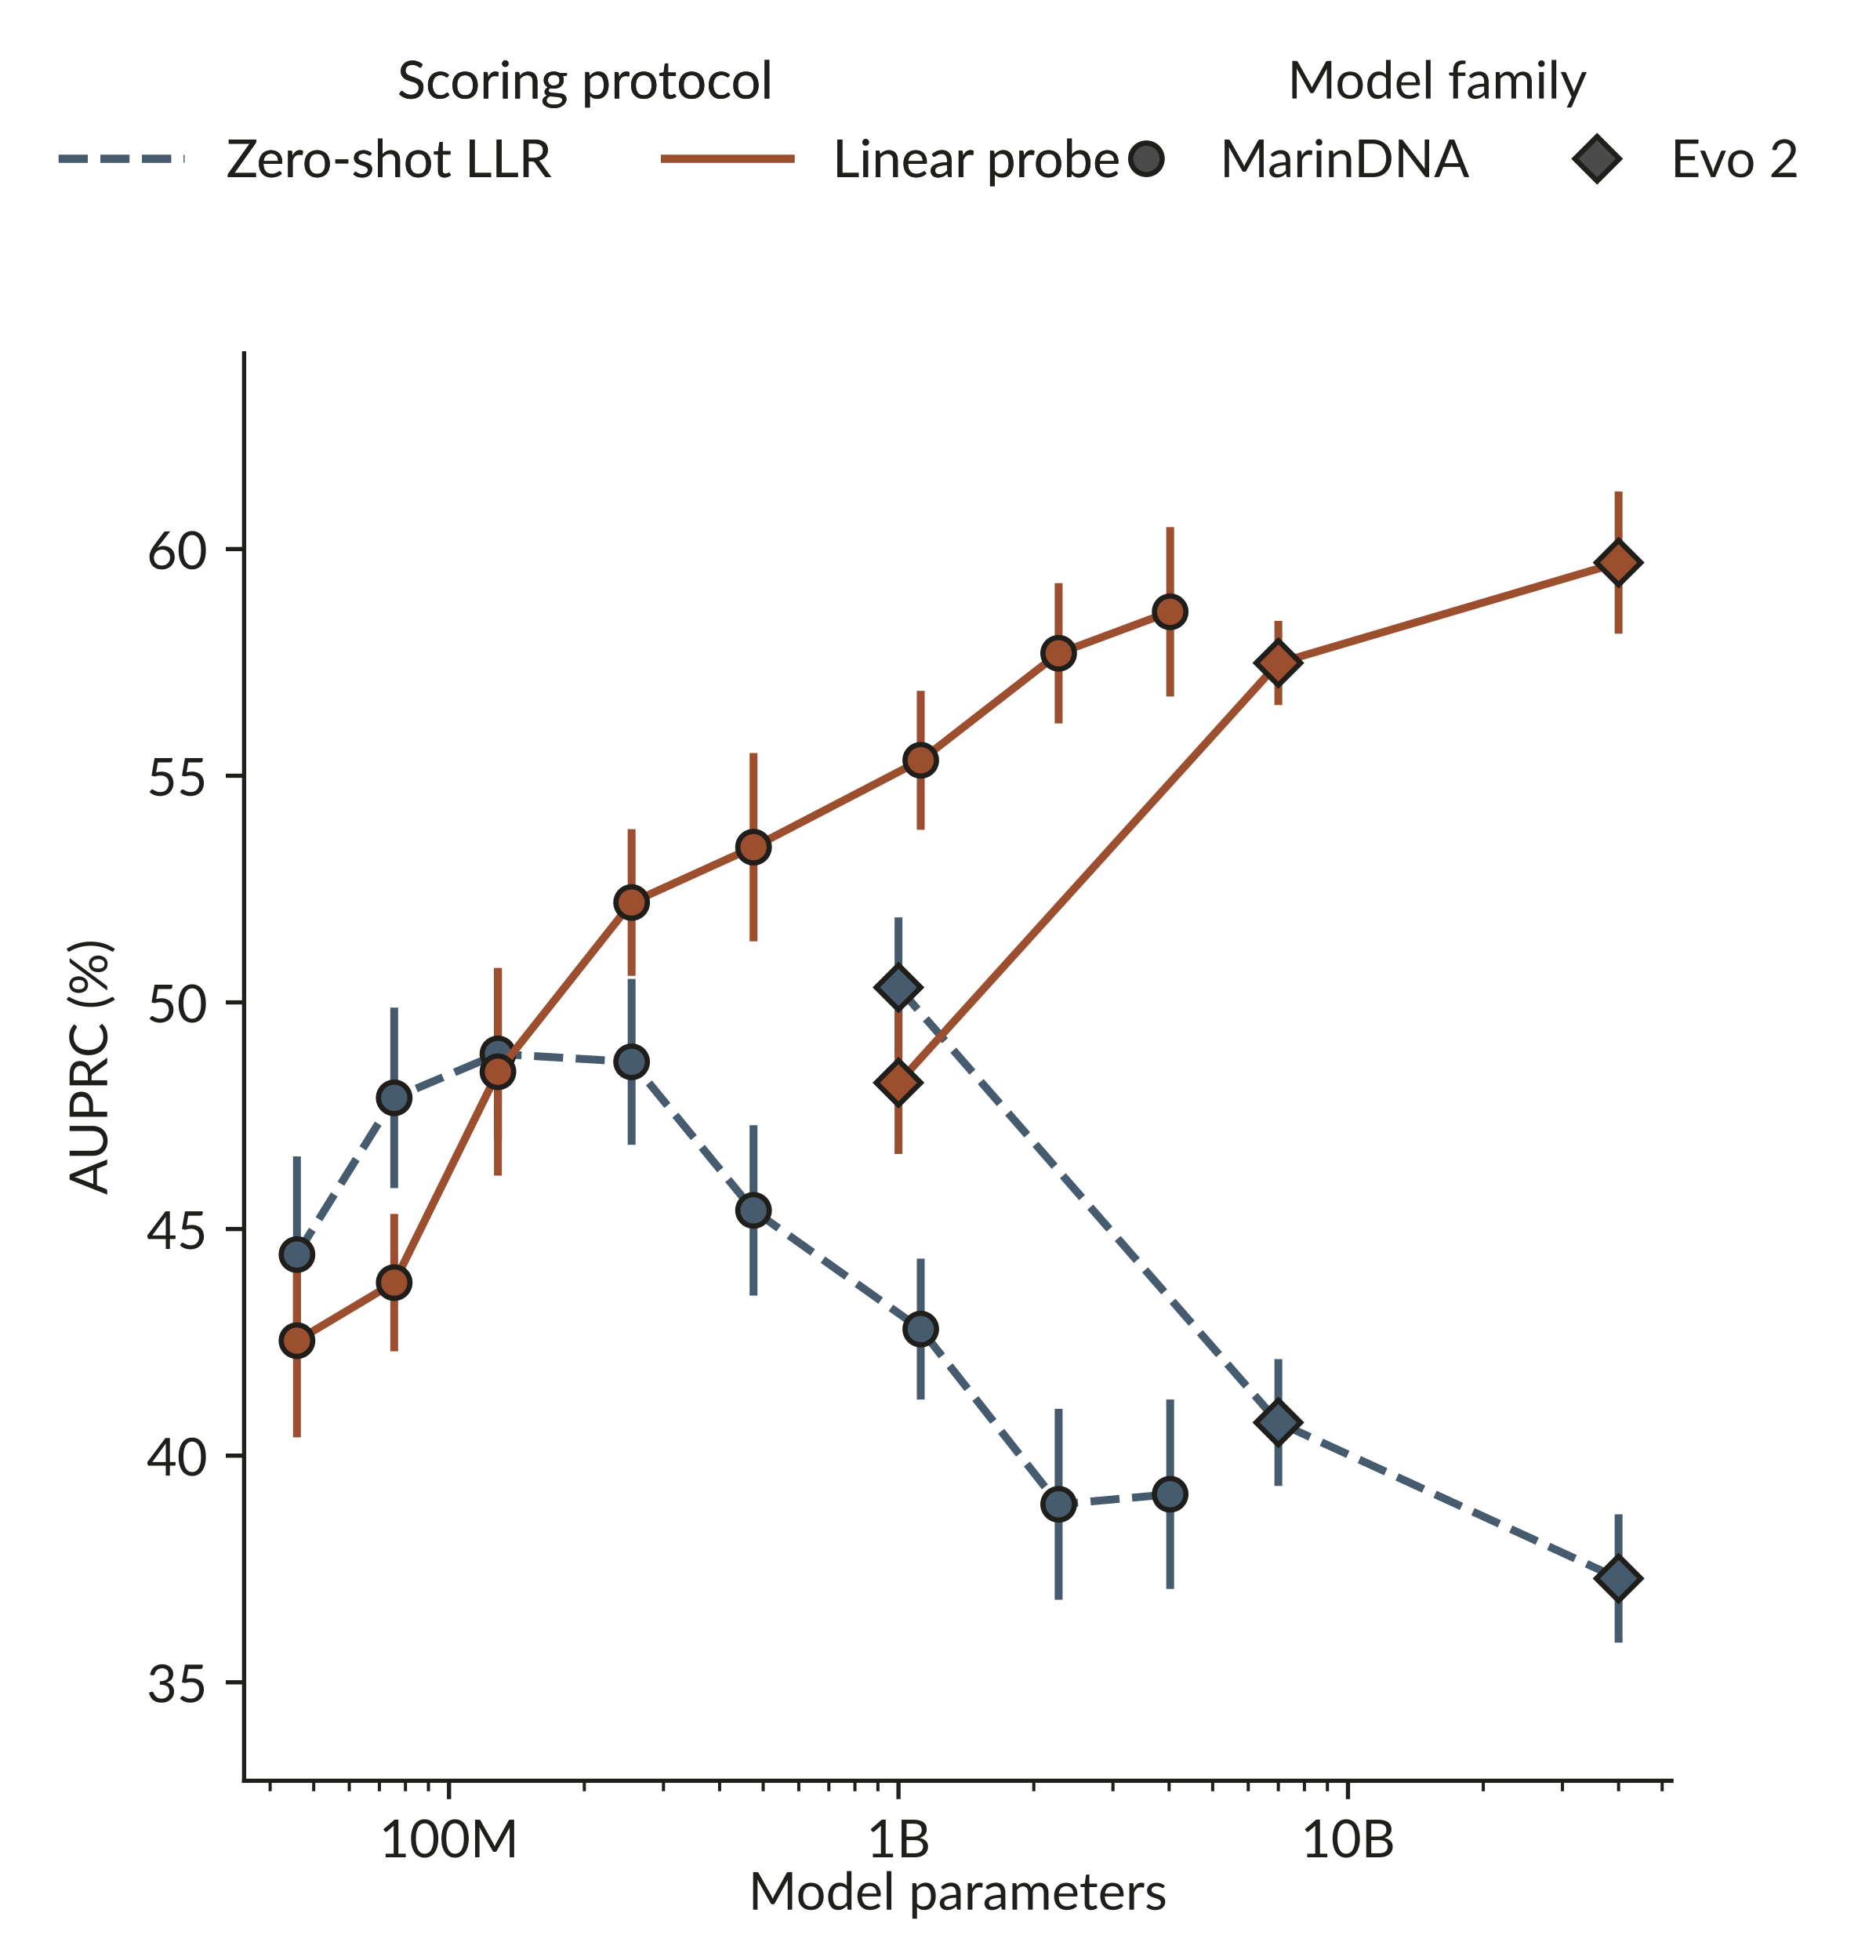
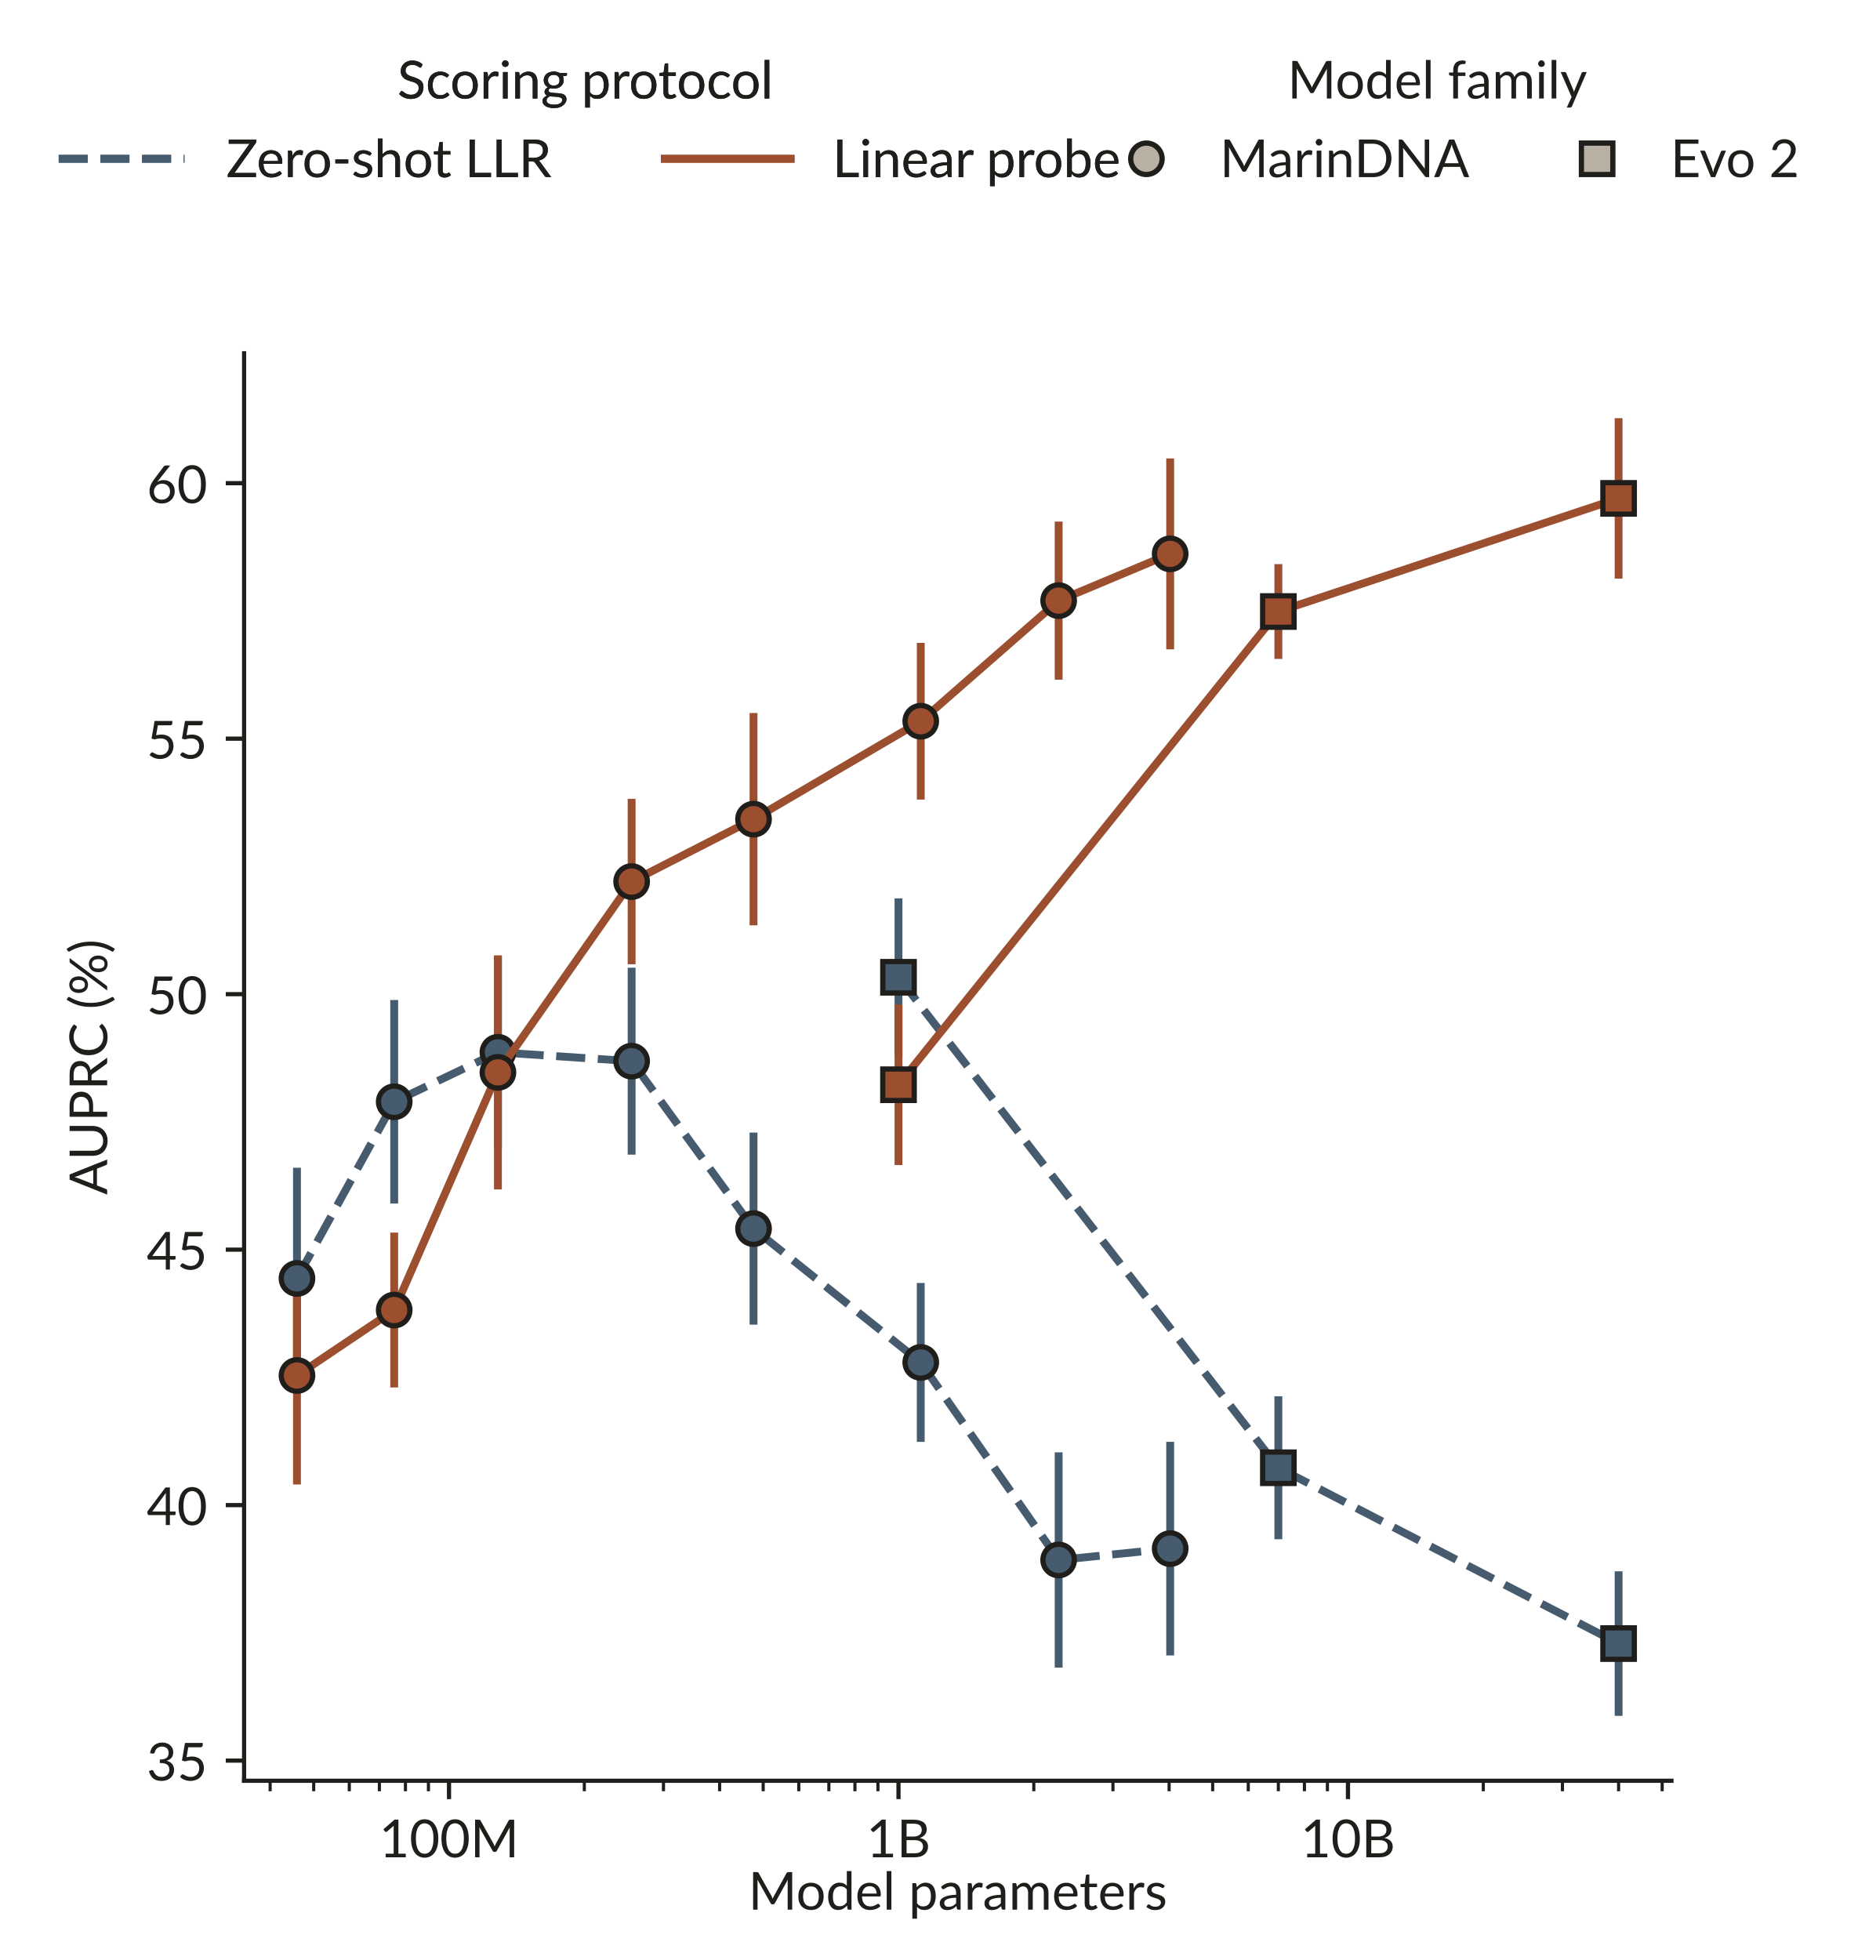
<svg xmlns="http://www.w3.org/2000/svg" xmlns:xlink="http://www.w3.org/1999/xlink" width="357.859pt" height="373.983pt" viewBox="0 0 357.859 373.983" version="1.1" data-figure-typography="lato-v1" data-figure-render-width="429.431" data-figure-render-scale="1.2" font-family="Lato, sans-serif">
  <defs>
    <style type="text/css">*{stroke-linejoin: round; stroke-linecap: butt}</style>
  </defs>
  <g id="figure_1">
    <g id="patch_1">
      <path d="M 0 373.983 L 357.859 373.983 L 357.859 0 L 0 0 L 0 373.983 z " style="fill: none" />
    </g>
    <g id="axes_1">
      <g id="patch_2">
        <path d="M 46.58 339.782 L 318.947 339.782 L 318.947 67.415 L 46.58 67.415 L 46.58 339.782 z " style="fill: none" />
      </g>
      <g id="matplotlib.axis_1">
        <g id="xtick_1">
          <g id="line2d_1">
            <defs>
              <path id="m896c89bc03" d="M 0 0 L 0 3.5 " style="stroke: #1f1e1b; stroke-width: 0.8" />
            </defs>
            <g>
              <use xlink:href="#m896c89bc03" x="85.679" y="339.782" style="fill: #1f1e1b; stroke: #1f1e1b; stroke-width: 0.8" />
            </g>
          </g>
          <g id="text_1">
            <text style="font-size: 10px; font-family: 'Lato', sans-serif; text-anchor: middle; fill: #1f1e1b" x="85.679" y="354.38" transform="rotate(-0 85.67921 354.3797)">100M</text>
          </g>
        </g>
        <g id="xtick_2">
          <g id="line2d_2">
            <g>
              <use xlink:href="#m896c89bc03" x="171.45" y="339.782" style="fill: #1f1e1b; stroke: #1f1e1b; stroke-width: 0.8" />
            </g>
          </g>
          <g id="text_2">
            <text style="font-size: 10px; font-family: 'Lato', sans-serif; text-anchor: middle; fill: #1f1e1b" x="171.45" y="354.38" transform="rotate(-0 171.4499 354.3797)">1B</text>
          </g>
        </g>
        <g id="xtick_3">
          <g id="line2d_3">
            <g>
              <use xlink:href="#m896c89bc03" x="257.221" y="339.782" style="fill: #1f1e1b; stroke: #1f1e1b; stroke-width: 0.8" />
            </g>
          </g>
          <g id="text_3">
            <text style="font-size: 10px; font-family: 'Lato', sans-serif; text-anchor: middle; fill: #1f1e1b" x="257.221" y="354.38" transform="rotate(-0 257.2205 354.3797)">10B</text>
          </g>
        </g>
        <g id="xtick_4">
          <g id="line2d_4">
            <defs>
              <path id="m4ca0e9eb40" d="M 0 0 L 0 2 " style="stroke: #1f1e1b; stroke-width: 0.6" />
            </defs>
            <g>
              <use xlink:href="#m4ca0e9eb40" x="51.548" y="339.782" style="fill: #1f1e1b; stroke: #1f1e1b; stroke-width: 0.6" />
            </g>
          </g>
        </g>
        <g id="xtick_5">
          <g id="line2d_5">
            <g>
              <use xlink:href="#m4ca0e9eb40" x="59.86" y="339.782" style="fill: #1f1e1b; stroke: #1f1e1b; stroke-width: 0.6" />
            </g>
          </g>
        </g>
        <g id="xtick_6">
          <g id="line2d_6">
            <g>
              <use xlink:href="#m4ca0e9eb40" x="66.651" y="339.782" style="fill: #1f1e1b; stroke: #1f1e1b; stroke-width: 0.6" />
            </g>
          </g>
        </g>
        <g id="xtick_7">
          <g id="line2d_7">
            <g>
              <use xlink:href="#m4ca0e9eb40" x="72.393" y="339.782" style="fill: #1f1e1b; stroke: #1f1e1b; stroke-width: 0.6" />
            </g>
          </g>
        </g>
        <g id="xtick_8">
          <g id="line2d_8">
            <g>
              <use xlink:href="#m4ca0e9eb40" x="77.367" y="339.782" style="fill: #1f1e1b; stroke: #1f1e1b; stroke-width: 0.6" />
            </g>
          </g>
        </g>
        <g id="xtick_9">
          <g id="line2d_9">
            <g>
              <use xlink:href="#m4ca0e9eb40" x="81.755" y="339.782" style="fill: #1f1e1b; stroke: #1f1e1b; stroke-width: 0.6" />
            </g>
          </g>
        </g>
        <g id="xtick_10">
          <g id="line2d_10">
            <g>
              <use xlink:href="#m4ca0e9eb40" x="111.499" y="339.782" style="fill: #1f1e1b; stroke: #1f1e1b; stroke-width: 0.6" />
            </g>
          </g>
        </g>
        <g id="xtick_11">
          <g id="line2d_11">
            <g>
              <use xlink:href="#m4ca0e9eb40" x="126.602" y="339.782" style="fill: #1f1e1b; stroke: #1f1e1b; stroke-width: 0.6" />
            </g>
          </g>
        </g>
        <g id="xtick_12">
          <g id="line2d_12">
            <g>
              <use xlink:href="#m4ca0e9eb40" x="137.318" y="339.782" style="fill: #1f1e1b; stroke: #1f1e1b; stroke-width: 0.6" />
            </g>
          </g>
        </g>
        <g id="xtick_13">
          <g id="line2d_13">
            <g>
              <use xlink:href="#m4ca0e9eb40" x="145.63" y="339.782" style="fill: #1f1e1b; stroke: #1f1e1b; stroke-width: 0.6" />
            </g>
          </g>
        </g>
        <g id="xtick_14">
          <g id="line2d_14">
            <g>
              <use xlink:href="#m4ca0e9eb40" x="152.422" y="339.782" style="fill: #1f1e1b; stroke: #1f1e1b; stroke-width: 0.6" />
            </g>
          </g>
        </g>
        <g id="xtick_15">
          <g id="line2d_15">
            <g>
              <use xlink:href="#m4ca0e9eb40" x="158.164" y="339.782" style="fill: #1f1e1b; stroke: #1f1e1b; stroke-width: 0.6" />
            </g>
          </g>
        </g>
        <g id="xtick_16">
          <g id="line2d_16">
            <g>
              <use xlink:href="#m4ca0e9eb40" x="163.138" y="339.782" style="fill: #1f1e1b; stroke: #1f1e1b; stroke-width: 0.6" />
            </g>
          </g>
        </g>
        <g id="xtick_17">
          <g id="line2d_17">
            <g>
              <use xlink:href="#m4ca0e9eb40" x="167.525" y="339.782" style="fill: #1f1e1b; stroke: #1f1e1b; stroke-width: 0.6" />
            </g>
          </g>
        </g>
        <g id="xtick_18">
          <g id="line2d_18">
            <g>
              <use xlink:href="#m4ca0e9eb40" x="197.269" y="339.782" style="fill: #1f1e1b; stroke: #1f1e1b; stroke-width: 0.6" />
            </g>
          </g>
        </g>
        <g id="xtick_19">
          <g id="line2d_19">
            <g>
              <use xlink:href="#m4ca0e9eb40" x="212.373" y="339.782" style="fill: #1f1e1b; stroke: #1f1e1b; stroke-width: 0.6" />
            </g>
          </g>
        </g>
        <g id="xtick_20">
          <g id="line2d_20">
            <g>
              <use xlink:href="#m4ca0e9eb40" x="223.089" y="339.782" style="fill: #1f1e1b; stroke: #1f1e1b; stroke-width: 0.6" />
            </g>
          </g>
        </g>
        <g id="xtick_21">
          <g id="line2d_21">
            <g>
              <use xlink:href="#m4ca0e9eb40" x="231.401" y="339.782" style="fill: #1f1e1b; stroke: #1f1e1b; stroke-width: 0.6" />
            </g>
          </g>
        </g>
        <g id="xtick_22">
          <g id="line2d_22">
            <g>
              <use xlink:href="#m4ca0e9eb40" x="238.192" y="339.782" style="fill: #1f1e1b; stroke: #1f1e1b; stroke-width: 0.6" />
            </g>
          </g>
        </g>
        <g id="xtick_23">
          <g id="line2d_23">
            <g>
              <use xlink:href="#m4ca0e9eb40" x="243.934" y="339.782" style="fill: #1f1e1b; stroke: #1f1e1b; stroke-width: 0.6" />
            </g>
          </g>
        </g>
        <g id="xtick_24">
          <g id="line2d_24">
            <g>
              <use xlink:href="#m4ca0e9eb40" x="248.908" y="339.782" style="fill: #1f1e1b; stroke: #1f1e1b; stroke-width: 0.6" />
            </g>
          </g>
        </g>
        <g id="xtick_25">
          <g id="line2d_25">
            <g>
              <use xlink:href="#m4ca0e9eb40" x="253.296" y="339.782" style="fill: #1f1e1b; stroke: #1f1e1b; stroke-width: 0.6" />
            </g>
          </g>
        </g>
        <g id="xtick_26">
          <g id="line2d_26">
            <g>
              <use xlink:href="#m4ca0e9eb40" x="283.04" y="339.782" style="fill: #1f1e1b; stroke: #1f1e1b; stroke-width: 0.6" />
            </g>
          </g>
        </g>
        <g id="xtick_27">
          <g id="line2d_27">
            <g>
              <use xlink:href="#m4ca0e9eb40" x="298.144" y="339.782" style="fill: #1f1e1b; stroke: #1f1e1b; stroke-width: 0.6" />
            </g>
          </g>
        </g>
        <g id="xtick_28">
          <g id="line2d_28">
            <g>
              <use xlink:href="#m4ca0e9eb40" x="308.86" y="339.782" style="fill: #1f1e1b; stroke: #1f1e1b; stroke-width: 0.6" />
            </g>
          </g>
        </g>
        <g id="xtick_29">
          <g id="line2d_29">
            <g>
              <use xlink:href="#m4ca0e9eb40" x="317.172" y="339.782" style="fill: #1f1e1b; stroke: #1f1e1b; stroke-width: 0.6" />
            </g>
          </g>
        </g>
        <g id="text_4">
          <text style="font-size: 10px; font-family: 'Lato', sans-serif; text-anchor: middle; fill: #1f1e1b" x="182.764" y="364.381" transform="rotate(-0 182.7636 364.3805)">Model parameters</text>
        </g>
      </g>
      <g id="matplotlib.axis_2">
        <g id="ytick_1">
          <g id="line2d_30">
            <defs>
              <path id="mf0ea737f49" d="M 0 0 L -3.5 0 " style="stroke: #1f1e1b; stroke-width: 0.8" />
            </defs>
            <g>
-               <use xlink:href="#mf0ea737f49" x="46.58" y="320.997" style="fill: #1f1e1b; stroke: #1f1e1b; stroke-width: 0.8" />
+               <use xlink:href="#mf0ea737f49" x="46.58" y="335.938" style="fill: #1f1e1b; stroke: #1f1e1b; stroke-width: 0.8" />
            </g>
          </g>
          <g id="text_5">
-             <text style="font-size: 10px; font-family: 'Lato', sans-serif; text-anchor: end; fill: #1f1e1b" x="39.58" y="324.795" transform="rotate(-0 39.57992 324.7954)">35</text>
+             <text style="font-size: 10px; font-family: 'Lato', sans-serif; text-anchor: end; fill: #1f1e1b" x="39.58" y="339.737" transform="rotate(-0 39.57992 339.737)">35</text>
          </g>
        </g>
        <g id="ytick_2">
          <g id="line2d_31">
            <g>
-               <use xlink:href="#mf0ea737f49" x="46.58" y="277.751" style="fill: #1f1e1b; stroke: #1f1e1b; stroke-width: 0.8" />
+               <use xlink:href="#mf0ea737f49" x="46.58" y="287.189" style="fill: #1f1e1b; stroke: #1f1e1b; stroke-width: 0.8" />
            </g>
          </g>
          <g id="text_6">
-             <text style="font-size: 10px; font-family: 'Lato', sans-serif; text-anchor: end; fill: #1f1e1b" x="39.58" y="281.55" transform="rotate(-0 39.57992 281.5502)">40</text>
+             <text style="font-size: 10px; font-family: 'Lato', sans-serif; text-anchor: end; fill: #1f1e1b" x="39.58" y="290.988" transform="rotate(-0 39.57992 290.9879)">40</text>
          </g>
        </g>
        <g id="ytick_3">
          <g id="line2d_32">
            <g>
-               <use xlink:href="#mf0ea737f49" x="46.58" y="234.506" style="fill: #1f1e1b; stroke: #1f1e1b; stroke-width: 0.8" />
+               <use xlink:href="#mf0ea737f49" x="46.58" y="238.44" style="fill: #1f1e1b; stroke: #1f1e1b; stroke-width: 0.8" />
            </g>
          </g>
          <g id="text_7">
-             <text style="font-size: 10px; font-family: 'Lato', sans-serif; text-anchor: end; fill: #1f1e1b" x="39.58" y="238.305" transform="rotate(-0 39.57992 238.305)">45</text>
+             <text style="font-size: 10px; font-family: 'Lato', sans-serif; text-anchor: end; fill: #1f1e1b" x="39.58" y="242.239" transform="rotate(-0 39.57992 242.2387)">45</text>
          </g>
        </g>
        <g id="ytick_4">
          <g id="line2d_33">
            <g>
-               <use xlink:href="#mf0ea737f49" x="46.58" y="191.261" style="fill: #1f1e1b; stroke: #1f1e1b; stroke-width: 0.8" />
+               <use xlink:href="#mf0ea737f49" x="46.58" y="189.691" style="fill: #1f1e1b; stroke: #1f1e1b; stroke-width: 0.8" />
            </g>
          </g>
          <g id="text_8">
-             <text style="font-size: 10px; font-family: 'Lato', sans-serif; text-anchor: end; fill: #1f1e1b" x="39.58" y="195.06" transform="rotate(-0 39.57992 195.0598)">50</text>
+             <text style="font-size: 10px; font-family: 'Lato', sans-serif; text-anchor: end; fill: #1f1e1b" x="39.58" y="193.49" transform="rotate(-0 39.57992 193.4896)">50</text>
          </g>
        </g>
        <g id="ytick_5">
          <g id="line2d_34">
            <g>
-               <use xlink:href="#mf0ea737f49" x="46.58" y="148.016" style="fill: #1f1e1b; stroke: #1f1e1b; stroke-width: 0.8" />
+               <use xlink:href="#mf0ea737f49" x="46.58" y="140.942" style="fill: #1f1e1b; stroke: #1f1e1b; stroke-width: 0.8" />
            </g>
          </g>
          <g id="text_9">
-             <text style="font-size: 10px; font-family: 'Lato', sans-serif; text-anchor: end; fill: #1f1e1b" x="39.58" y="151.815" transform="rotate(-0 39.57992 151.8147)">55</text>
+             <text style="font-size: 10px; font-family: 'Lato', sans-serif; text-anchor: end; fill: #1f1e1b" x="39.58" y="144.741" transform="rotate(-0 39.57992 144.7405)">55</text>
          </g>
        </g>
        <g id="ytick_6">
          <g id="line2d_35">
            <g>
-               <use xlink:href="#mf0ea737f49" x="46.58" y="104.771" style="fill: #1f1e1b; stroke: #1f1e1b; stroke-width: 0.8" />
+               <use xlink:href="#mf0ea737f49" x="46.58" y="92.193" style="fill: #1f1e1b; stroke: #1f1e1b; stroke-width: 0.8" />
            </g>
          </g>
          <g id="text_10">
-             <text style="font-size: 10px; font-family: 'Lato', sans-serif; text-anchor: end; fill: #1f1e1b" x="39.58" y="108.569" transform="rotate(-0 39.57992 108.5695)">60</text>
+             <text style="font-size: 10px; font-family: 'Lato', sans-serif; text-anchor: end; fill: #1f1e1b" x="39.58" y="95.991" transform="rotate(-0 39.57992 95.9914)">60</text>
          </g>
        </g>
        <g id="text_11">
          <text style="font-size: 10px; font-family: 'Lato', sans-serif; text-anchor: middle; fill: #1f1e1b" x="20.453" y="203.598" transform="rotate(-90 20.45258 203.5984)">AUPRC (%)</text>
        </g>
      </g>
+       <g id="LineCollection_1">
+         <path d="M 56.668 265.053 L 56.668 222.816 " clip-path="url(#ped44d15793)" style="fill: none; stroke: #465c6e; stroke-width: 1.5" />
+         <path d="M 75.221 229.645 L 75.221 190.809 " clip-path="url(#ped44d15793)" style="fill: none; stroke: #465c6e; stroke-width: 1.5" />
+         <path d="M 95.015 219.208 L 95.015 182.362 " clip-path="url(#ped44d15793)" style="fill: none; stroke: #465c6e; stroke-width: 1.5" />
+         <path d="M 120.526 220.318 L 120.526 184.643 " clip-path="url(#ped44d15793)" style="fill: none; stroke: #465c6e; stroke-width: 1.5" />
+         <path d="M 143.787 252.754 L 143.787 216.105 " clip-path="url(#ped44d15793)" style="fill: none; stroke: #465c6e; stroke-width: 1.5" />
+         <path d="M 175.697 275.12 L 175.697 244.807 " clip-path="url(#ped44d15793)" style="fill: none; stroke: #465c6e; stroke-width: 1.5" />
+         <path d="M 202.009 318.188 L 202.009 277.119 " clip-path="url(#ped44d15793)" style="fill: none; stroke: #465c6e; stroke-width: 1.5" />
+         <path d="M 223.291 315.866 L 223.291 275.11 " clip-path="url(#ped44d15793)" style="fill: none; stroke: #465c6e; stroke-width: 1.5" />
+       </g>
+       <g id="LineCollection_2">
+         <path d="M 56.668 283.25 L 56.668 241.663 " clip-path="url(#ped44d15793)" style="fill: none; stroke: #9c4f2f; stroke-width: 1.5" />
+         <path d="M 75.221 264.742 L 75.221 235.195 " clip-path="url(#ped44d15793)" style="fill: none; stroke: #9c4f2f; stroke-width: 1.5" />
+         <path d="M 95.015 226.955 L 95.015 182.282 " clip-path="url(#ped44d15793)" style="fill: none; stroke: #9c4f2f; stroke-width: 1.5" />
+         <path d="M 120.526 183.993 L 120.526 152.429 " clip-path="url(#ped44d15793)" style="fill: none; stroke: #9c4f2f; stroke-width: 1.5" />
+         <path d="M 143.787 176.561 L 143.787 136.051 " clip-path="url(#ped44d15793)" style="fill: none; stroke: #9c4f2f; stroke-width: 1.5" />
+         <path d="M 175.697 152.563 L 175.697 122.67 " clip-path="url(#ped44d15793)" style="fill: none; stroke: #9c4f2f; stroke-width: 1.5" />
+         <path d="M 202.009 129.69 L 202.009 99.518 " clip-path="url(#ped44d15793)" style="fill: none; stroke: #9c4f2f; stroke-width: 1.5" />
+         <path d="M 223.291 123.898 L 223.291 87.469 " clip-path="url(#ped44d15793)" style="fill: none; stroke: #9c4f2f; stroke-width: 1.5" />
+       </g>
+       <g id="LineCollection_3">
+         <path d="M 171.45 201.535 L 171.45 171.409 " clip-path="url(#ped44d15793)" style="fill: none; stroke: #465c6e; stroke-width: 1.5" />
+         <path d="M 243.934 293.698 L 243.934 266.419 " clip-path="url(#ped44d15793)" style="fill: none; stroke: #465c6e; stroke-width: 1.5" />
+         <path d="M 308.86 327.402 L 308.86 299.812 " clip-path="url(#ped44d15793)" style="fill: none; stroke: #465c6e; stroke-width: 1.5" />
+       </g>
+       <g id="LineCollection_4">
+         <path d="M 171.45 222.302 L 171.45 191.651 " clip-path="url(#ped44d15793)" style="fill: none; stroke: #9c4f2f; stroke-width: 1.5" />
+         <path d="M 243.934 125.729 L 243.934 107.637 " clip-path="url(#ped44d15793)" style="fill: none; stroke: #9c4f2f; stroke-width: 1.5" />
+         <path d="M 308.86 110.397 L 308.86 79.795 " clip-path="url(#ped44d15793)" style="fill: none; stroke: #9c4f2f; stroke-width: 1.5" />
+       </g>
      <g id="patch_3">
        <path d="M 46.58 339.782 L 46.58 67.415 " style="fill: none; stroke: #1f1e1b; stroke-width: 0.8; stroke-linejoin: miter; stroke-linecap: square" />
      </g>
      <g id="patch_4">
        <path d="M 46.58 339.782 L 318.947 339.782 " style="fill: none; stroke: #1f1e1b; stroke-width: 0.8; stroke-linejoin: miter; stroke-linecap: square" />
      </g>
-       <g id="LineCollection_1">
-         <path d="M 56.668 258.115 L 56.668 220.647 " clip-path="url(#ped44d15793)" style="fill: none; stroke: #465c6e; stroke-width: 1.5" />
-         <path d="M 75.221 226.705 L 75.221 192.253 " clip-path="url(#ped44d15793)" style="fill: none; stroke: #465c6e; stroke-width: 1.5" />
-         <path d="M 95.015 217.445 L 95.015 184.759 " clip-path="url(#ped44d15793)" style="fill: none; stroke: #465c6e; stroke-width: 1.5" />
-         <path d="M 120.526 218.431 L 120.526 186.783 " clip-path="url(#ped44d15793)" style="fill: none; stroke: #465c6e; stroke-width: 1.5" />
-         <path d="M 143.787 247.204 L 143.787 214.693 " clip-path="url(#ped44d15793)" style="fill: none; stroke: #465c6e; stroke-width: 1.5" />
-         <path d="M 175.697 267.045 L 175.697 240.154 " clip-path="url(#ped44d15793)" style="fill: none; stroke: #465c6e; stroke-width: 1.5" />
-         <path d="M 202.009 305.251 L 202.009 268.819 " clip-path="url(#ped44d15793)" style="fill: none; stroke: #465c6e; stroke-width: 1.5" />
-         <path d="M 223.291 303.19 L 223.291 267.036 " clip-path="url(#ped44d15793)" style="fill: none; stroke: #465c6e; stroke-width: 1.5" />
-       </g>
-       <g id="LineCollection_2">
-         <path d="M 56.668 274.257 L 56.668 237.365 " clip-path="url(#ped44d15793)" style="fill: none; stroke: #9c4f2f; stroke-width: 1.5" />
-         <path d="M 75.221 257.839 L 75.221 231.627 " clip-path="url(#ped44d15793)" style="fill: none; stroke: #9c4f2f; stroke-width: 1.5" />
-         <path d="M 95.015 224.318 L 95.015 184.689 " clip-path="url(#ped44d15793)" style="fill: none; stroke: #9c4f2f; stroke-width: 1.5" />
-         <path d="M 120.526 186.207 L 120.526 158.206 " clip-path="url(#ped44d15793)" style="fill: none; stroke: #9c4f2f; stroke-width: 1.5" />
-         <path d="M 143.787 179.614 L 143.787 143.678 " clip-path="url(#ped44d15793)" style="fill: none; stroke: #9c4f2f; stroke-width: 1.5" />
-         <path d="M 175.697 158.325 L 175.697 131.807 " clip-path="url(#ped44d15793)" style="fill: none; stroke: #9c4f2f; stroke-width: 1.5" />
-         <path d="M 202.009 138.034 L 202.009 111.269 " clip-path="url(#ped44d15793)" style="fill: none; stroke: #9c4f2f; stroke-width: 1.5" />
-         <path d="M 223.291 132.896 L 223.291 100.58 " clip-path="url(#ped44d15793)" style="fill: none; stroke: #9c4f2f; stroke-width: 1.5" />
-       </g>
-       <g id="LineCollection_3">
-         <path d="M 171.45 201.768 L 171.45 175.043 " clip-path="url(#ped44d15793)" style="fill: none; stroke: #465c6e; stroke-width: 1.5" />
-         <path d="M 243.934 283.526 L 243.934 259.327 " clip-path="url(#ped44d15793)" style="fill: none; stroke: #465c6e; stroke-width: 1.5" />
-         <path d="M 308.86 313.424 L 308.86 288.949 " clip-path="url(#ped44d15793)" style="fill: none; stroke: #465c6e; stroke-width: 1.5" />
-       </g>
-       <g id="LineCollection_4">
-         <path d="M 171.45 220.191 L 171.45 193 " clip-path="url(#ped44d15793)" style="fill: none; stroke: #9c4f2f; stroke-width: 1.5" />
-         <path d="M 243.934 134.521 L 243.934 118.471 " clip-path="url(#ped44d15793)" style="fill: none; stroke: #9c4f2f; stroke-width: 1.5" />
-         <path d="M 308.86 120.92 L 308.86 93.773 " clip-path="url(#ped44d15793)" style="fill: none; stroke: #9c4f2f; stroke-width: 1.5" />
-       </g>
      <g id="line2d_36">
-         <path d="M 56.668 239.381 L 75.221 209.479 L 95.015 201.102 L 120.526 202.607 L 143.787 230.949 L 175.697 253.6 L 202.009 287.035 L 223.291 285.113 " clip-path="url(#ped44d15793)" style="fill: none; stroke-dasharray: 5.55,2.4; stroke-dashoffset: 0; stroke: #465c6e; stroke-width: 1.5" />
+         <path d="M 56.668 243.935 L 75.221 210.227 L 95.015 200.785 L 120.526 202.481 L 143.787 234.43 L 175.697 259.963 L 202.009 297.654 L 223.291 295.488 " clip-path="url(#ped44d15793)" style="fill: none; stroke-dasharray: 5.55,2.4; stroke-dashoffset: 0; stroke: #465c6e; stroke-width: 1.5" />
        <defs>
          <path id="m46e81e6ac5" d="M 0 3 C 0.796 3 1.559 2.684 2.121 2.121 C 2.684 1.559 3 0.796 3 0 C 3 -0.796 2.684 -1.559 2.121 -2.121 C 1.559 -2.684 0.796 -3 0 -3 C -0.796 -3 -1.559 -2.684 -2.121 -2.121 C -2.684 -1.559 -3 -0.796 -3 0 C -3 0.796 -2.684 1.559 -2.121 2.121 C -1.559 2.684 -0.796 3 0 3 z " style="stroke: #1f1e1b" />
        </defs>
        <g clip-path="url(#ped44d15793)">
-           <use xlink:href="#m46e81e6ac5" x="56.668" y="239.381" style="fill: #465c6e; stroke: #1f1e1b" />
-           <use xlink:href="#m46e81e6ac5" x="75.221" y="209.479" style="fill: #465c6e; stroke: #1f1e1b" />
-           <use xlink:href="#m46e81e6ac5" x="95.015" y="201.102" style="fill: #465c6e; stroke: #1f1e1b" />
-           <use xlink:href="#m46e81e6ac5" x="120.526" y="202.607" style="fill: #465c6e; stroke: #1f1e1b" />
-           <use xlink:href="#m46e81e6ac5" x="143.787" y="230.949" style="fill: #465c6e; stroke: #1f1e1b" />
-           <use xlink:href="#m46e81e6ac5" x="175.697" y="253.6" style="fill: #465c6e; stroke: #1f1e1b" />
-           <use xlink:href="#m46e81e6ac5" x="202.009" y="287.035" style="fill: #465c6e; stroke: #1f1e1b" />
-           <use xlink:href="#m46e81e6ac5" x="223.291" y="285.113" style="fill: #465c6e; stroke: #1f1e1b" />
+           <use xlink:href="#m46e81e6ac5" x="56.668" y="243.935" style="fill: #465c6e; stroke: #1f1e1b" />
+           <use xlink:href="#m46e81e6ac5" x="75.221" y="210.227" style="fill: #465c6e; stroke: #1f1e1b" />
+           <use xlink:href="#m46e81e6ac5" x="95.015" y="200.785" style="fill: #465c6e; stroke: #1f1e1b" />
+           <use xlink:href="#m46e81e6ac5" x="120.526" y="202.481" style="fill: #465c6e; stroke: #1f1e1b" />
+           <use xlink:href="#m46e81e6ac5" x="143.787" y="234.43" style="fill: #465c6e; stroke: #1f1e1b" />
+           <use xlink:href="#m46e81e6ac5" x="175.697" y="259.963" style="fill: #465c6e; stroke: #1f1e1b" />
+           <use xlink:href="#m46e81e6ac5" x="202.009" y="297.654" style="fill: #465c6e; stroke: #1f1e1b" />
+           <use xlink:href="#m46e81e6ac5" x="223.291" y="295.488" style="fill: #465c6e; stroke: #1f1e1b" />
        </g>
      </g>
      <g id="line2d_37">
-         <path d="M 56.668 255.811 L 75.221 244.733 L 95.015 204.503 L 120.526 172.207 L 143.787 161.646 L 175.697 145.066 L 202.009 124.652 L 223.291 116.738 " clip-path="url(#ped44d15793)" style="fill: none; stroke: #9c4f2f; stroke-width: 1.5; stroke-linecap: square" />
+         <path d="M 56.668 262.456 L 75.221 249.969 L 95.015 204.618 L 120.526 168.211 L 143.787 156.306 L 175.697 137.616 L 202.009 114.604 L 223.291 105.683 " clip-path="url(#ped44d15793)" style="fill: none; stroke: #9c4f2f; stroke-width: 1.5; stroke-linecap: square" />
        <defs>
          <path id="mb418649711" d="M 0 3 C 0.796 3 1.559 2.684 2.121 2.121 C 2.684 1.559 3 0.796 3 0 C 3 -0.796 2.684 -1.559 2.121 -2.121 C 1.559 -2.684 0.796 -3 0 -3 C -0.796 -3 -1.559 -2.684 -2.121 -2.121 C -2.684 -1.559 -3 -0.796 -3 0 C -3 0.796 -2.684 1.559 -2.121 2.121 C -1.559 2.684 -0.796 3 0 3 z " style="stroke: #1f1e1b" />
        </defs>
        <g clip-path="url(#ped44d15793)">
-           <use xlink:href="#mb418649711" x="56.668" y="255.811" style="fill: #9c4f2f; stroke: #1f1e1b" />
-           <use xlink:href="#mb418649711" x="75.221" y="244.733" style="fill: #9c4f2f; stroke: #1f1e1b" />
-           <use xlink:href="#mb418649711" x="95.015" y="204.503" style="fill: #9c4f2f; stroke: #1f1e1b" />
-           <use xlink:href="#mb418649711" x="120.526" y="172.207" style="fill: #9c4f2f; stroke: #1f1e1b" />
-           <use xlink:href="#mb418649711" x="143.787" y="161.646" style="fill: #9c4f2f; stroke: #1f1e1b" />
-           <use xlink:href="#mb418649711" x="175.697" y="145.066" style="fill: #9c4f2f; stroke: #1f1e1b" />
-           <use xlink:href="#mb418649711" x="202.009" y="124.652" style="fill: #9c4f2f; stroke: #1f1e1b" />
-           <use xlink:href="#mb418649711" x="223.291" y="116.738" style="fill: #9c4f2f; stroke: #1f1e1b" />
+           <use xlink:href="#mb418649711" x="56.668" y="262.456" style="fill: #9c4f2f; stroke: #1f1e1b" />
+           <use xlink:href="#mb418649711" x="75.221" y="249.969" style="fill: #9c4f2f; stroke: #1f1e1b" />
+           <use xlink:href="#mb418649711" x="95.015" y="204.618" style="fill: #9c4f2f; stroke: #1f1e1b" />
+           <use xlink:href="#mb418649711" x="120.526" y="168.211" style="fill: #9c4f2f; stroke: #1f1e1b" />
+           <use xlink:href="#mb418649711" x="143.787" y="156.306" style="fill: #9c4f2f; stroke: #1f1e1b" />
+           <use xlink:href="#mb418649711" x="175.697" y="137.616" style="fill: #9c4f2f; stroke: #1f1e1b" />
+           <use xlink:href="#mb418649711" x="202.009" y="114.604" style="fill: #9c4f2f; stroke: #1f1e1b" />
+           <use xlink:href="#mb418649711" x="223.291" y="105.683" style="fill: #9c4f2f; stroke: #1f1e1b" />
        </g>
      </g>
      <g id="line2d_38">
-         <path d="M 171.45 188.406 L 243.934 271.426 L 308.86 301.187 " clip-path="url(#ped44d15793)" style="fill: none; stroke-dasharray: 5.55,2.4; stroke-dashoffset: 0; stroke: #465c6e; stroke-width: 1.5" />
-         <defs>
-           <path id="m14223b872a" d="M -0 4.243 L 4.243 0 L 0 -4.243 L -4.243 -0 z " style="stroke: #1f1e1b; stroke-linejoin: miter" />
+         <path d="M 171.45 186.472 L 243.934 280.059 L 308.86 313.607 " clip-path="url(#ped44d15793)" style="fill: none; stroke-dasharray: 5.55,2.4; stroke-dashoffset: 0; stroke: #465c6e; stroke-width: 1.5" />
+         <defs>
+           <path id="m43ac91f5fc" d="M -3 3 L 3 3 L 3 -3 L -3 -3 z " style="stroke: #1f1e1b; stroke-linejoin: miter" />
        </defs>
        <g clip-path="url(#ped44d15793)">
-           <use xlink:href="#m14223b872a" x="171.45" y="188.406" style="fill: #465c6e; stroke: #1f1e1b; stroke-linejoin: miter" />
-           <use xlink:href="#m14223b872a" x="243.934" y="271.426" style="fill: #465c6e; stroke: #1f1e1b; stroke-linejoin: miter" />
-           <use xlink:href="#m14223b872a" x="308.86" y="301.187" style="fill: #465c6e; stroke: #1f1e1b; stroke-linejoin: miter" />
+           <use xlink:href="#m43ac91f5fc" x="171.45" y="186.472" style="fill: #465c6e; stroke: #1f1e1b; stroke-linejoin: miter" />
+           <use xlink:href="#m43ac91f5fc" x="243.934" y="280.059" style="fill: #465c6e; stroke: #1f1e1b; stroke-linejoin: miter" />
+           <use xlink:href="#m43ac91f5fc" x="308.86" y="313.607" style="fill: #465c6e; stroke: #1f1e1b; stroke-linejoin: miter" />
        </g>
      </g>
      <g id="line2d_39">
-         <path d="M 171.45 206.595 L 243.934 126.496 L 308.86 107.346 " clip-path="url(#ped44d15793)" style="fill: none; stroke: #9c4f2f; stroke-width: 1.5; stroke-linecap: square" />
-         <defs>
-           <path id="m7afd1b1006" d="M -0 4.243 L 4.243 0 L 0 -4.243 L -4.243 -0 z " style="stroke: #1f1e1b; stroke-linejoin: miter" />
+         <path d="M 171.45 206.977 L 243.934 116.683 L 308.86 95.096 " clip-path="url(#ped44d15793)" style="fill: none; stroke: #9c4f2f; stroke-width: 1.5; stroke-linecap: square" />
+         <defs>
+           <path id="m8e44fce3e5" d="M -3 3 L 3 3 L 3 -3 L -3 -3 z " style="stroke: #1f1e1b; stroke-linejoin: miter" />
        </defs>
        <g clip-path="url(#ped44d15793)">
-           <use xlink:href="#m7afd1b1006" x="171.45" y="206.595" style="fill: #9c4f2f; stroke: #1f1e1b; stroke-linejoin: miter" />
-           <use xlink:href="#m7afd1b1006" x="243.934" y="126.496" style="fill: #9c4f2f; stroke: #1f1e1b; stroke-linejoin: miter" />
-           <use xlink:href="#m7afd1b1006" x="308.86" y="107.346" style="fill: #9c4f2f; stroke: #1f1e1b; stroke-linejoin: miter" />
+           <use xlink:href="#m8e44fce3e5" x="171.45" y="206.977" style="fill: #9c4f2f; stroke: #1f1e1b; stroke-linejoin: miter" />
+           <use xlink:href="#m8e44fce3e5" x="243.934" y="116.683" style="fill: #9c4f2f; stroke: #1f1e1b; stroke-linejoin: miter" />
+           <use xlink:href="#m8e44fce3e5" x="308.86" y="95.096" style="fill: #9c4f2f; stroke: #1f1e1b; stroke-linejoin: miter" />
        </g>
      </g>
    </g>
    <g id="legend_1">
      <g id="text_12">
        <text style="font-size: 10px; font-family: 'Lato', sans-serif; text-anchor: start; fill: #1f1e1b" x="75.834" y="18.798" transform="rotate(-0 75.83437 18.79844)">Scoring protocol</text>
      </g>
      <g id="line2d_40">
        <path d="M 11.2 30.299 L 23.2 30.299 L 35.2 30.299 " style="fill: none; stroke-dasharray: 5.55,2.4; stroke-dashoffset: 0; stroke: #465c6e; stroke-width: 1.5" />
      </g>
      <g id="text_13">
        <text style="font-size: 10px; font-family: 'Lato', sans-serif; text-anchor: start; fill: #1f1e1b" x="43.2" y="33.799" transform="rotate(-0 43.2 33.79922)">Zero-shot LLR</text>
      </g>
      <g id="line2d_41">
        <path d="M 126.862 30.299 L 138.863 30.299 L 150.863 30.299 " style="fill: none; stroke: #9c4f2f; stroke-width: 1.5; stroke-linecap: square" />
      </g>
      <g id="text_14">
        <text style="font-size: 10px; font-family: 'Lato', sans-serif; text-anchor: start; fill: #1f1e1b" x="158.863" y="33.799" transform="rotate(-0 158.8625 33.79922)">Linear probe</text>
      </g>
    </g>
    <g id="legend_2">
      <g id="text_15">
        <text style="font-size: 10px; font-family: 'Lato', sans-serif; text-anchor: start; fill: #1f1e1b" x="75.834" y="18.798" transform="rotate(-0 75.83437 18.79844)">Scoring protocol</text>
      </g>
      <g id="line2d_42">
        <path d="M 11.2 30.299 L 23.2 30.299 L 35.2 30.299 " style="fill: none; stroke-dasharray: 5.55,2.4; stroke-dashoffset: 0; stroke: #465c6e; stroke-width: 1.5" />
      </g>
      <g id="text_16">
        <text style="font-size: 10px; font-family: 'Lato', sans-serif; text-anchor: start; fill: #1f1e1b" x="43.2" y="33.799" transform="rotate(-0 43.2 33.79922)">Zero-shot LLR</text>
      </g>
      <g id="line2d_43">
        <path d="M 126.862 30.299 L 138.863 30.299 L 150.863 30.299 " style="fill: none; stroke: #9c4f2f; stroke-width: 1.5; stroke-linecap: square" />
      </g>
      <g id="text_17">
        <text style="font-size: 10px; font-family: 'Lato', sans-serif; text-anchor: start; fill: #1f1e1b" x="158.863" y="33.799" transform="rotate(-0 158.8625 33.79922)">Linear probe</text>
      </g>
    </g>
    <g id="legend_3">
      <g id="text_18">
        <text style="font-size: 10px; font-family: 'Lato', sans-serif; text-anchor: start; fill: #1f1e1b" x="245.674" y="18.798" transform="rotate(-0 245.6742 18.79844)">Model family</text>
      </g>
      <g id="line2d_44">
        <defs>
-           <path id="ma7e1f6cf12" d="M 0 3 C 0.796 3 1.559 2.684 2.121 2.121 C 2.684 1.559 3 0.796 3 0 C 3 -0.796 2.684 -1.559 2.121 -2.121 C 1.559 -2.684 0.796 -3 0 -3 C -0.796 -3 -1.559 -2.684 -2.121 -2.121 C -2.684 -1.559 -3 -0.796 -3 0 C -3 0.796 -2.684 1.559 -2.121 2.121 C -1.559 2.684 -0.796 3 0 3 z " style="stroke: #1f1e1b" />
+           <path id="m572ea788c1" d="M 0 3 C 0.796 3 1.559 2.684 2.121 2.121 C 2.684 1.559 3 0.796 3 0 C 3 -0.796 2.684 -1.559 2.121 -2.121 C 1.559 -2.684 0.796 -3 0 -3 C -0.796 -3 -1.559 -2.684 -2.121 -2.121 C -2.684 -1.559 -3 -0.796 -3 0 C -3 0.796 -2.684 1.559 -2.121 2.121 C -1.559 2.684 -0.796 3 0 3 z " style="stroke: #1f1e1b" />
        </defs>
        <g>
-           <use xlink:href="#ma7e1f6cf12" x="218.758" y="30.299" style="fill: #4b4b4b; stroke: #1f1e1b" />
+           <use xlink:href="#m572ea788c1" x="218.758" y="30.299" style="fill: #b8b0a3; stroke: #1f1e1b" />
        </g>
      </g>
      <g id="text_19">
        <text style="font-size: 10px; font-family: 'Lato', sans-serif; text-anchor: start; fill: #1f1e1b" x="232.758" y="33.799" transform="rotate(-0 232.7578 33.79922)">MarinDNA</text>
      </g>
      <g id="line2d_45">
        <defs>
-           <path id="mf5edaea6b0" d="M -0 4.243 L 4.243 0 L 0 -4.243 L -4.243 -0 z " style="stroke: #1f1e1b; stroke-linejoin: miter" />
+           <path id="m4f0d75d493" d="M -3 3 L 3 3 L 3 -3 L -3 -3 z " style="stroke: #1f1e1b; stroke-linejoin: miter" />
        </defs>
        <g>
-           <use xlink:href="#mf5edaea6b0" x="304.762" y="30.299" style="fill: #4b4b4b; stroke: #1f1e1b; stroke-linejoin: miter" />
+           <use xlink:href="#m4f0d75d493" x="304.762" y="30.299" style="fill: #b8b0a3; stroke: #1f1e1b; stroke-linejoin: miter" />
        </g>
      </g>
      <g id="text_20">
        <text style="font-size: 10px; font-family: 'Lato', sans-serif; text-anchor: start; fill: #1f1e1b" x="318.762" y="33.799" transform="rotate(-0 318.7625 33.79922)">Evo 2</text>
      </g>
    </g>
  </g>
  <defs>
    <clipPath id="ped44d15793">
      <rect x="46.58" y="67.415" width="272.367" height="272.367" />
    </clipPath>
  </defs>
</svg>
